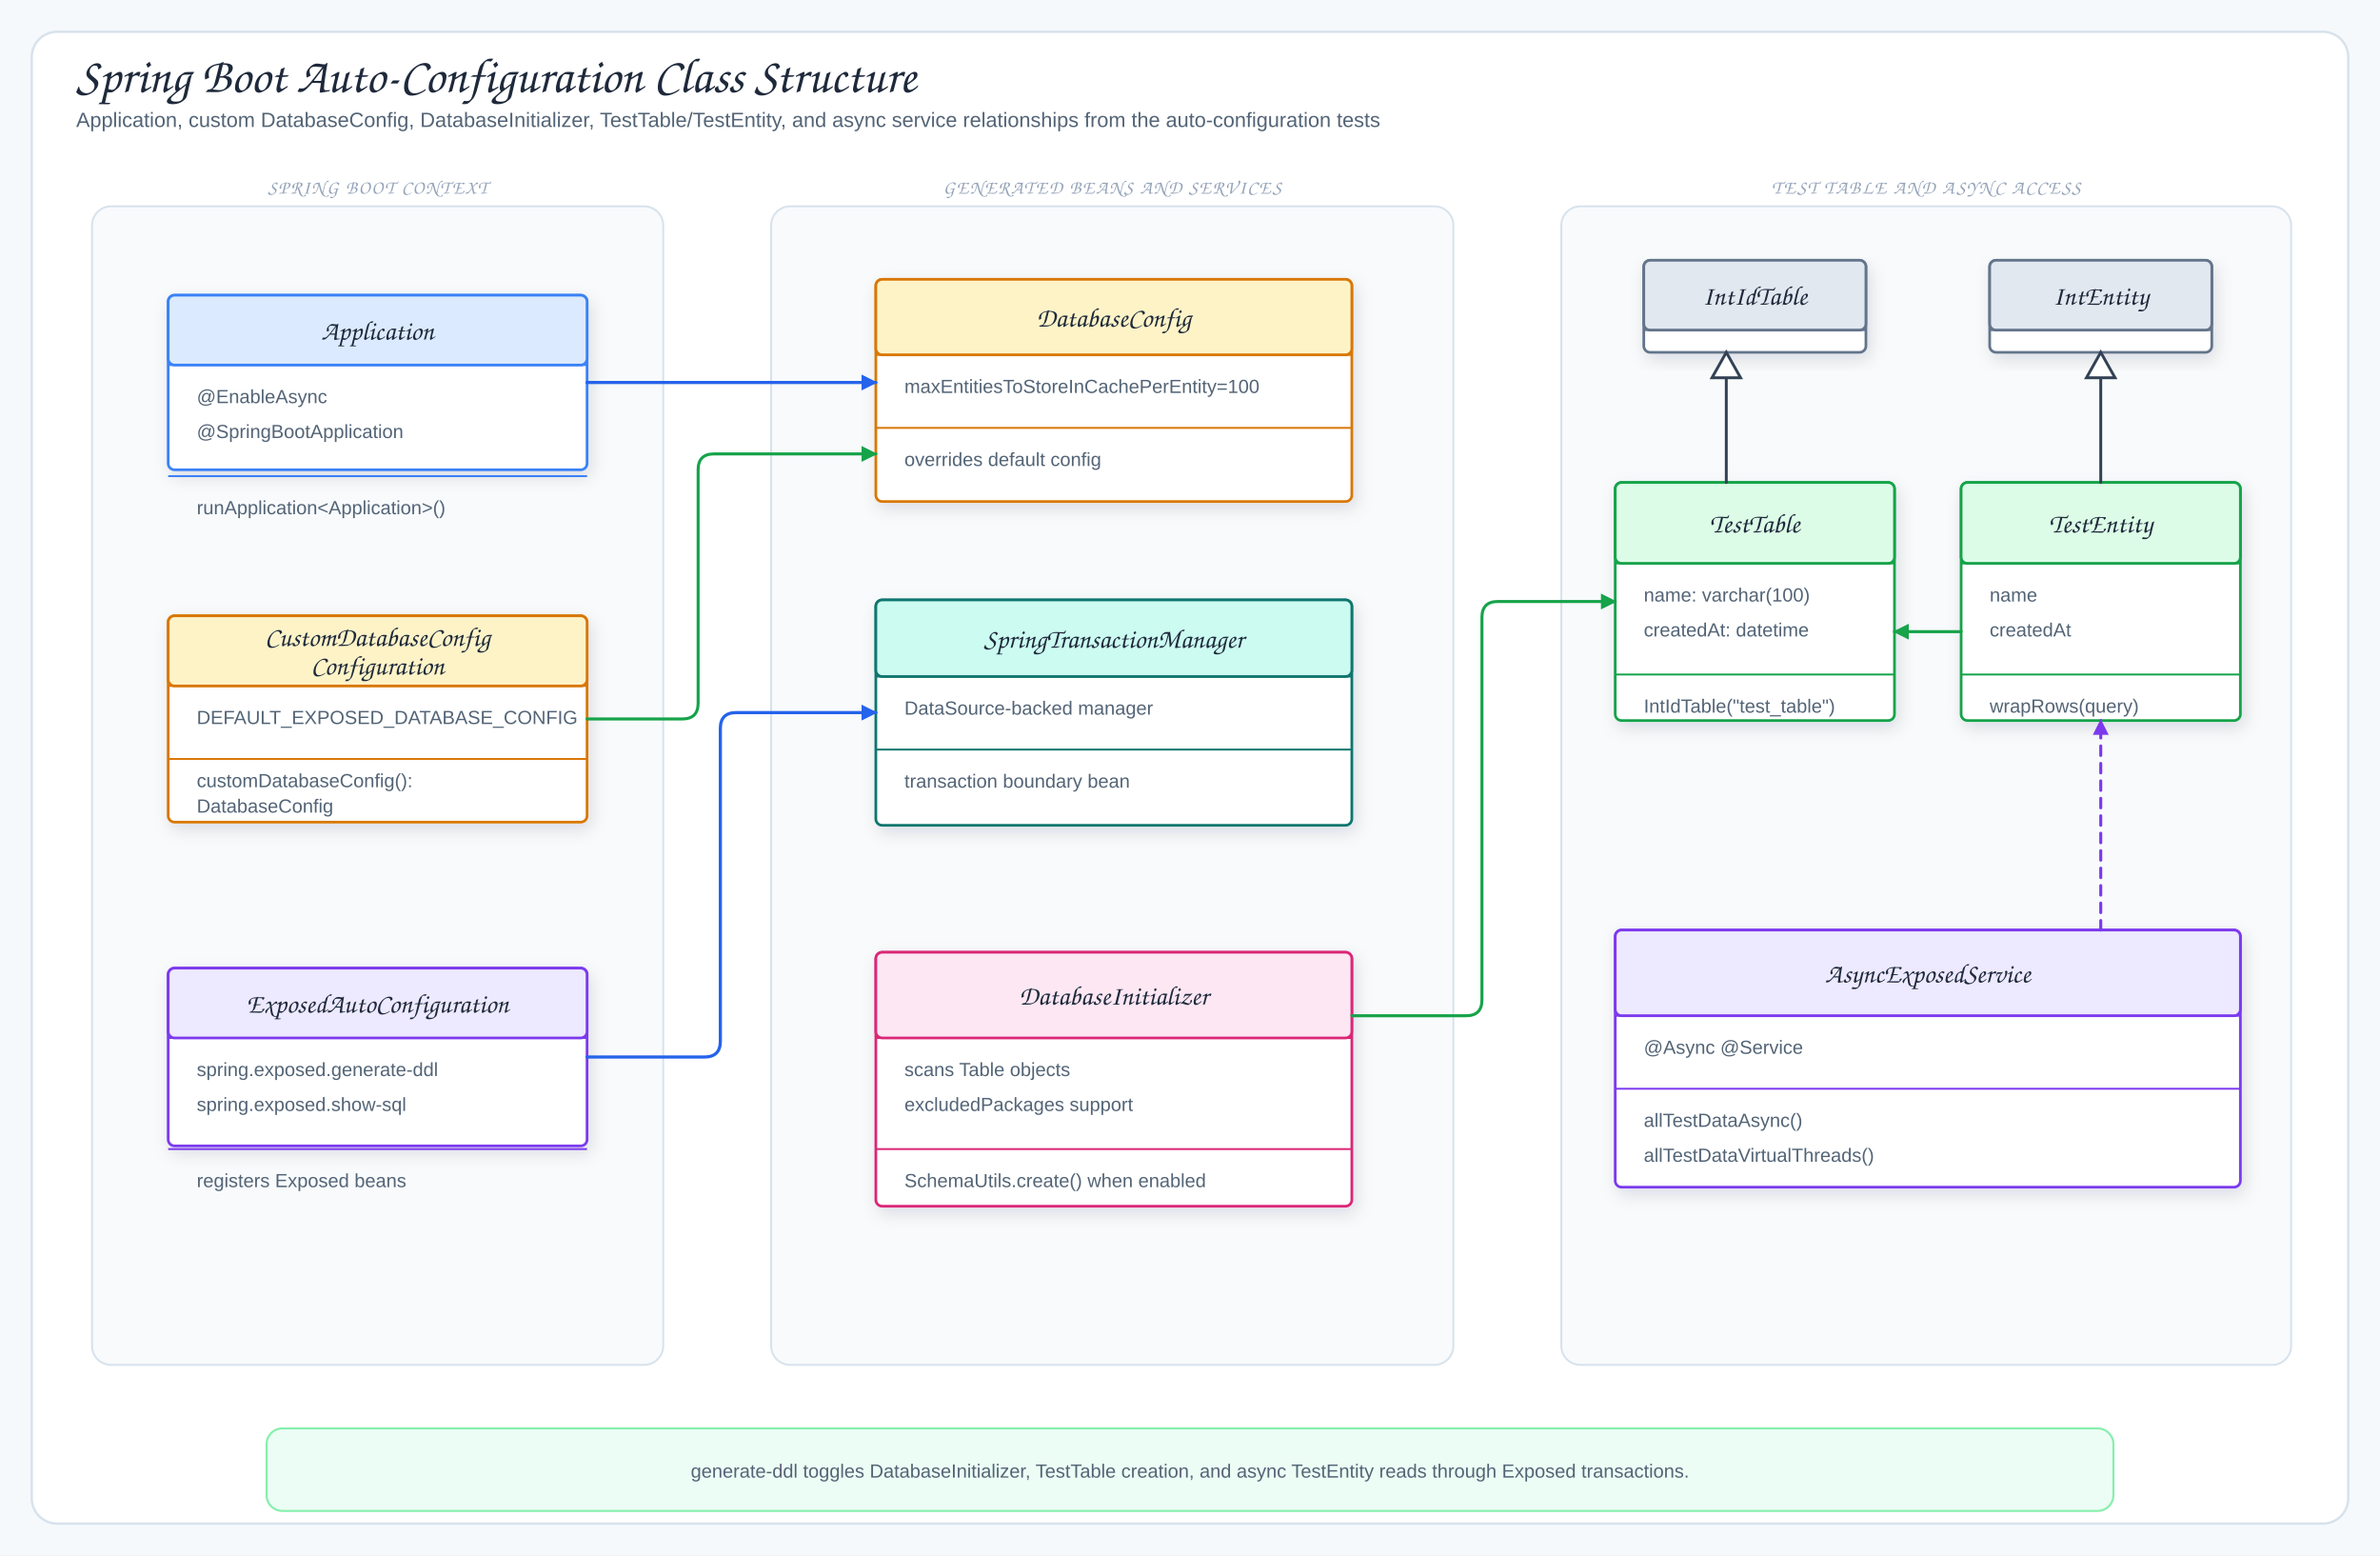
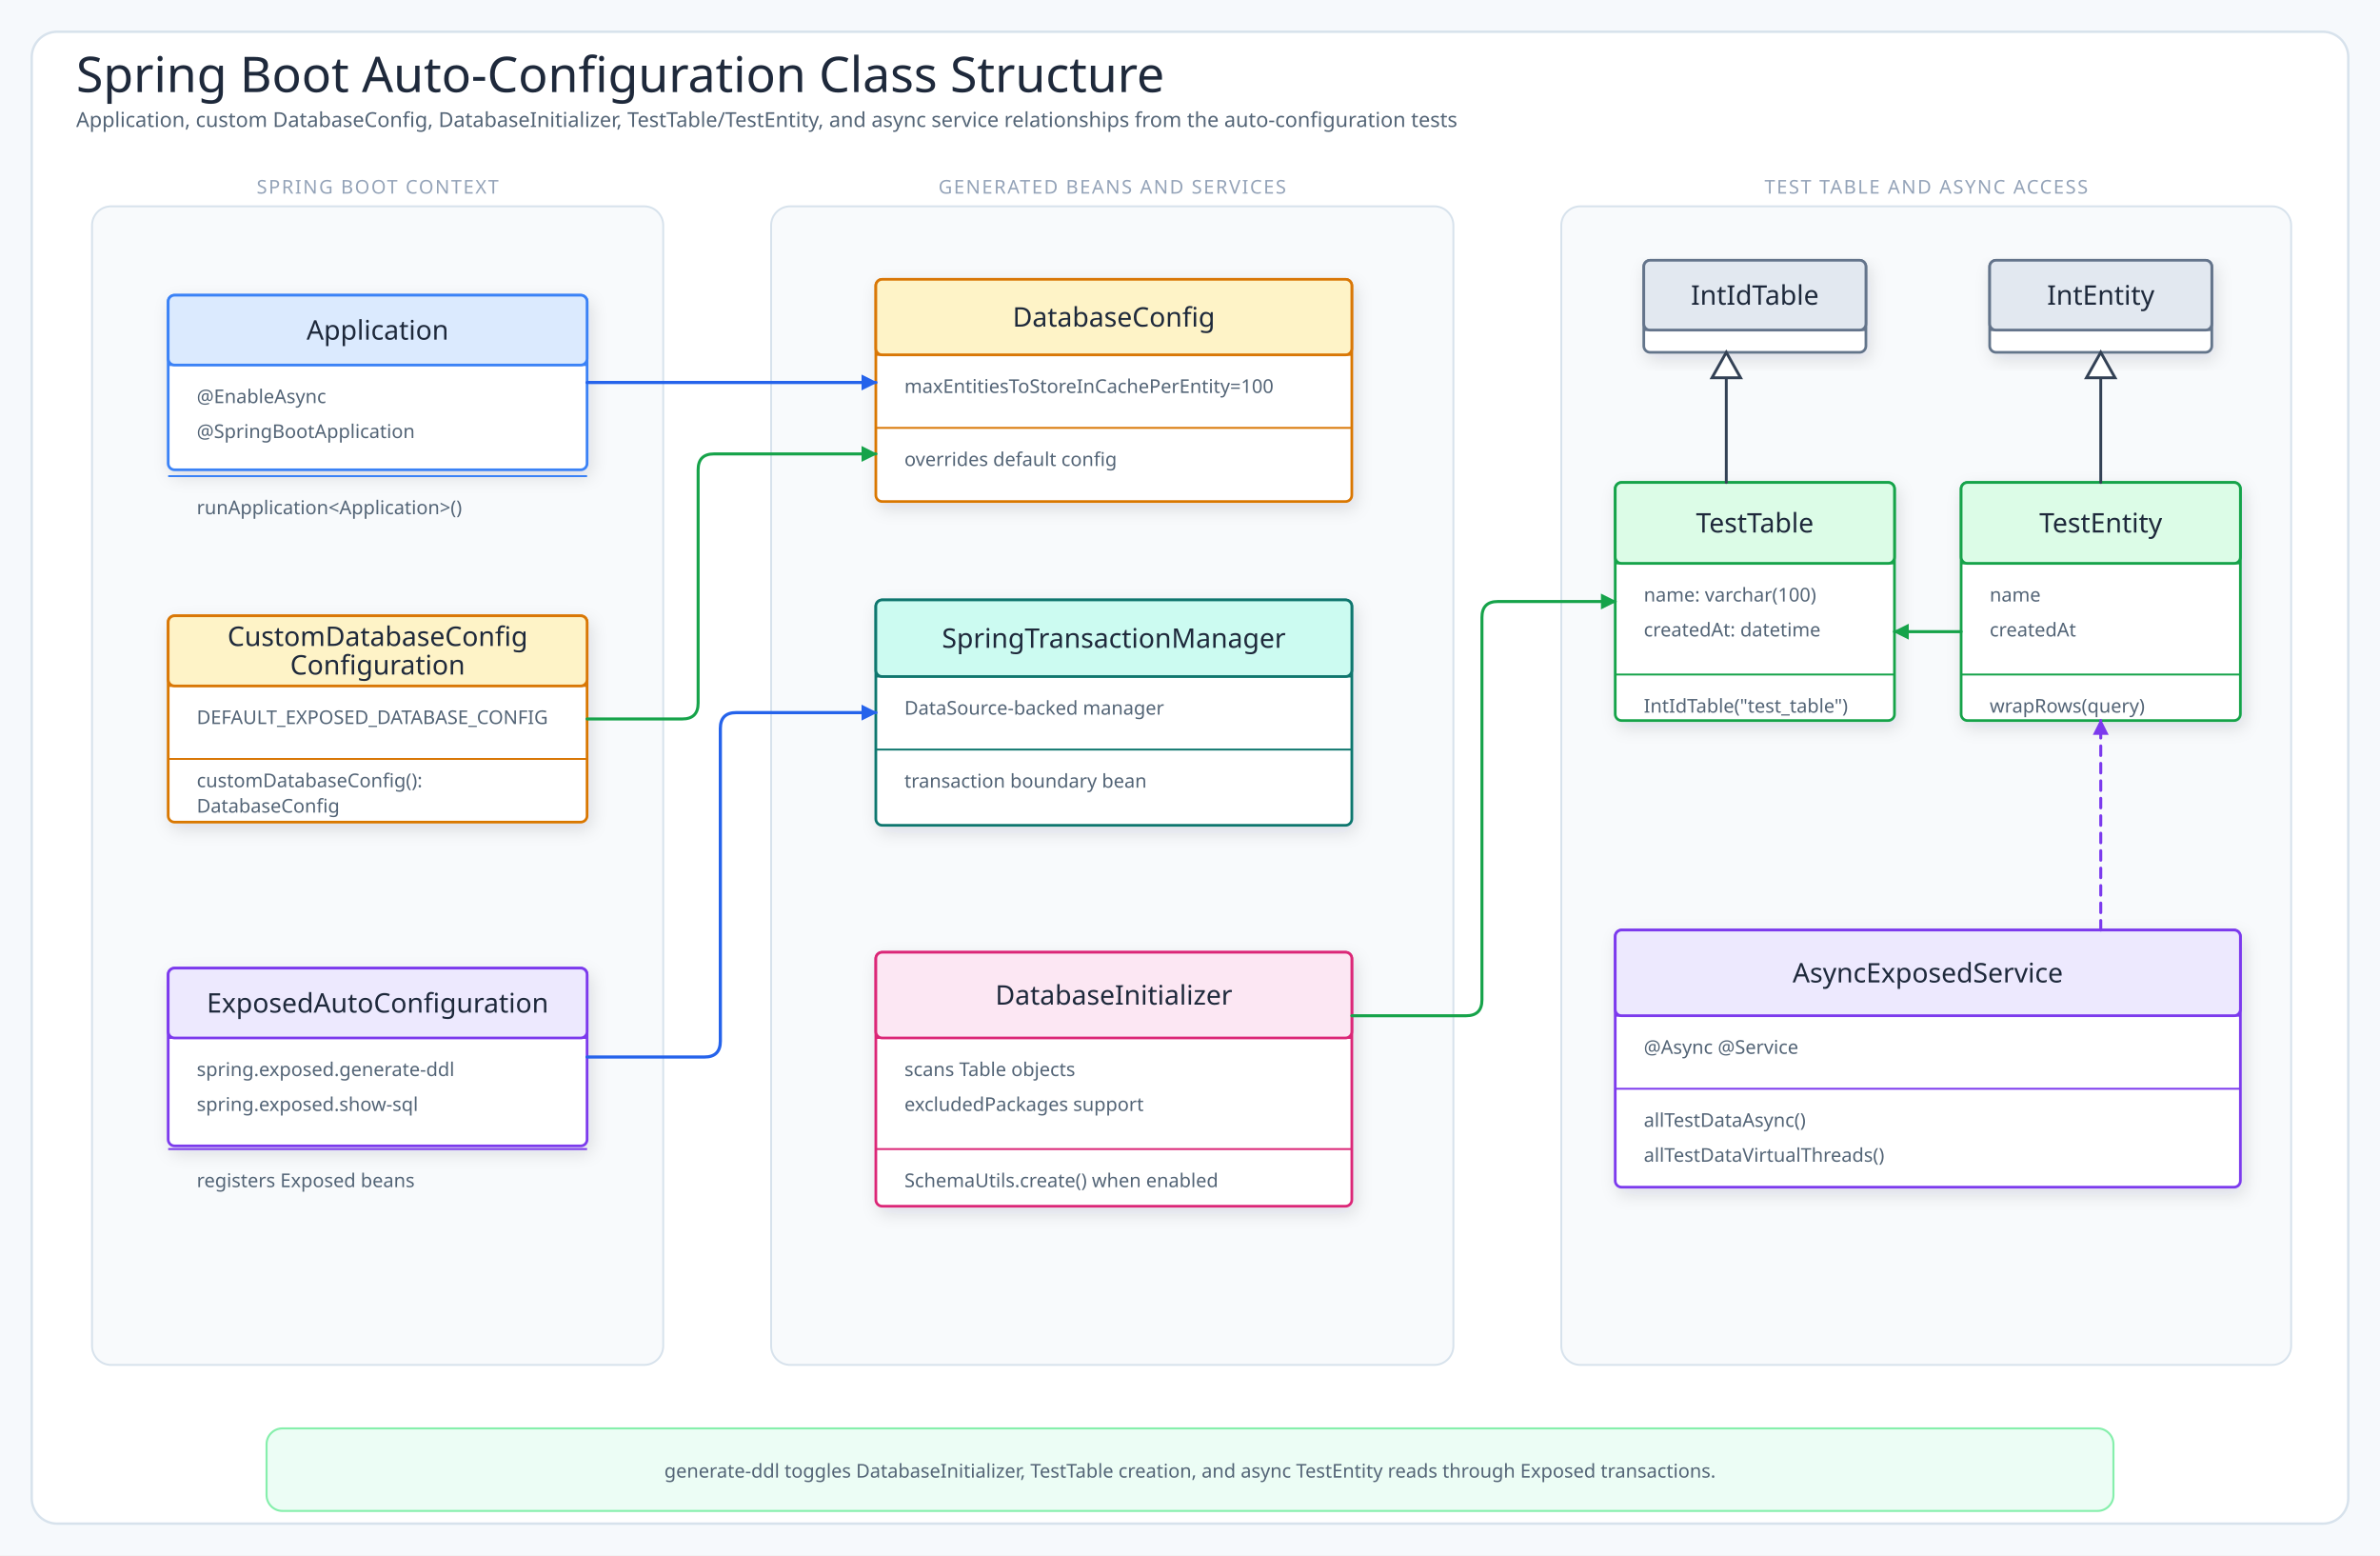
<svg xmlns="http://www.w3.org/2000/svg" viewBox="0 0 1500 980" width="1500" height="980" role="img" aria-label="Spring Boot Auto-Configuration Class Structure">
  <defs>
    <filter id="shadow" x="-10%" y="-10%" width="120%" height="130%">
      <feDropShadow dx="2" dy="4" stdDeviation="5" flood-color="#1f2937" flood-opacity="0.12" />
    </filter>
    <marker id="arrowBlue" markerUnits="userSpaceOnUse" markerWidth="10" markerHeight="10" viewBox="0 0 10 10" refX="9" refY="5" orient="auto">
      <path d="M 0 0 L 10 5 L 0 10 Z" fill="#2563eb" stroke="#2563eb" stroke-dasharray="none" style="stroke-dasharray:none!important" stroke-width="0" />
    </marker>
    <marker id="arrowGreen" markerUnits="userSpaceOnUse" markerWidth="10" markerHeight="10" viewBox="0 0 10 10" refX="9" refY="5" orient="auto">
      <path d="M 0 0 L 10 5 L 0 10 Z" fill="#16a34a" stroke="#16a34a" stroke-dasharray="none" style="stroke-dasharray:none!important" stroke-width="0" />
    </marker>
    <marker id="arrowOrange" markerUnits="userSpaceOnUse" markerWidth="10" markerHeight="10" viewBox="0 0 10 10" refX="9" refY="5" orient="auto">
      <path d="M 0 0 L 10 5 L 0 10 Z" fill="#ea580c" stroke="#ea580c" stroke-dasharray="none" style="stroke-dasharray:none!important" stroke-width="0" />
    </marker>
    <marker id="arrowPurple" markerUnits="userSpaceOnUse" markerWidth="10" markerHeight="10" viewBox="0 0 10 10" refX="9" refY="5" orient="auto">
      <path d="M 0 0 L 10 5 L 0 10 Z" fill="#7c3aed" stroke="#7c3aed" stroke-dasharray="none" style="stroke-dasharray:none!important" stroke-width="0" />
    </marker>
    <marker id="arrowGray" markerUnits="userSpaceOnUse" markerWidth="10" markerHeight="10" viewBox="0 0 10 10" refX="9" refY="5" orient="auto">
      <path d="M0 0 L10 5 L0 10 Z" fill="#64748b" stroke="#64748b" stroke-dasharray="none" style="stroke-dasharray:none" />
    </marker>
    <style>
.canvas{fill:#f6f9fc}.frame{fill:#fff;stroke:#d7e2ec;stroke-width:1.5}
- .title{font-family:"Architects Daughter","Comic Sans MS",cursive;font-size:31px;fill:#1e293b}
- .subtitle,.detail{font-family:"Comic Mono","Comic Sans MS","Comic Sans","Comic Neue",Arial,sans-serif;fill:#536476}
- .subtitle{font-size:13px}.detail{font-size:12px}.tiny{font-family:"Comic Mono","Comic Sans MS","Comic Sans","Comic Neue",Arial,sans-serif;font-size:10px;fill:#64748b}
- .label{font-family:"Architects Daughter","Comic Sans MS",cursive;font-size:16px;fill:#1e293b}
- .className{font-family:"Architects Daughter","Comic Sans MS",cursive;font-size:17px;fill:#1e293b}
- .panelTitle{font-family:"Architects Daughter","Comic Sans MS",cursive;font-size:12px;letter-spacing:.08em;fill:#94a3b8}
+ .title{font-family:"Architects Daughter";font-size:31px;fill:#1e293b}
+ .subtitle,.detail{font-family:"Comic Mono";fill:#536476}
+ .subtitle{font-size:13px}.detail{font-size:12px}.tiny{font-family:"Comic Mono";font-size:10px;fill:#64748b}
+ .label{font-family:"Architects Daughter";font-size:16px;fill:#1e293b}
+ .className{font-family:"Architects Daughter";font-size:17px;fill:#1e293b}
+ .panelTitle{font-family:"Architects Daughter";font-size:12px;letter-spacing:.08em;fill:#94a3b8}
.card,.uml{stroke-width:1.7;filter:url(#shadow)}.panel{fill:#f8fafc;stroke:#d7e2ec;stroke-width:1.2}
.arrow{fill:none;stroke:#2563eb;stroke-width:2;stroke-linecap:round;stroke-linejoin:round;marker-end:url(#arrowBlue)}
.mapLine{fill:none;stroke:#16a34a;stroke-width:1.9;stroke-linecap:round;stroke-linejoin:round;marker-end:url(#arrowGreen)}
.dbUse{fill:none;stroke:#ea580c;stroke-width:2;stroke-linecap:round;stroke-linejoin:round;marker-end:url(#arrowOrange)}
.runtimeUse{fill:none;stroke:#7c3aed;stroke-width:1.9;stroke-dasharray:6 5;stroke-linecap:round;stroke-linejoin:round;marker-end:url(#arrowPurple)}
.returnLine{fill:none;stroke:#64748b;stroke-width:1.7;stroke-dasharray:7 5;stroke-linecap:round;stroke-linejoin:round;marker-end:url(#arrowGray)}
.inherit{fill:none;stroke:#334155;stroke-width:1.8;stroke-linecap:round;stroke-linejoin:round}
.lifeline{stroke:#cbd5e1;stroke-width:1.4;stroke-dasharray:5 6}
</style>
  </defs>
  <rect width="1500" height="980" class="canvas" />
  <rect x="20" y="20" width="1460" height="940" rx="16" class="frame" />
  <text x="48" y="58" class="title">Spring Boot Auto-Configuration Class Structure</text>
  <text x="48" y="80" class="subtitle">Application, custom DatabaseConfig, DatabaseInitializer, TestTable/TestEntity, and async service relationships from the auto-configuration tests</text>
  <rect x="58" y="130" width="360" height="730" rx="12" class="panel" />
  <text x="238" y="122" class="panelTitle" text-anchor="middle">SPRING BOOT CONTEXT</text>
  <rect x="106" y="186" width="264" height="110" rx="4" fill="#fff" stroke="#3b82f6" class="uml card" />
  <rect x="106" y="186" width="264" height="44" rx="4" fill="#dbeafe" stroke="#3b82f6" stroke-width="1.7" />
  <line x1="106" y1="230" x2="370" y2="230" stroke="#3b82f6" stroke-width="1.2" />
  <text x="238" y="214" class="className" text-anchor="middle">Application</text>
  <text x="124" y="254" class="detail">@EnableAsync</text>
  <text x="124" y="276" class="detail">@SpringBootApplication</text>
  <line x1="106" y1="300" x2="370" y2="300" stroke="#3b82f6" stroke-width="1.2" />
  <text x="124" y="324" class="detail">runApplication&lt;Application&gt;()</text>
  <rect x="106" y="388" width="264" height="130" rx="4" fill="#fff" stroke="#d97706" class="uml card" />
  <rect x="106" y="388" width="264" height="44.2" rx="4" fill="#fef3c7" stroke="#d97706" stroke-width="1.7" />
  <line x1="106" y1="432.2" x2="370" y2="432.2" stroke="#d97706" stroke-width="1.2" />
  <text x="238" y="407" class="className" text-anchor="middle">CustomDatabaseConfig</text>
  <text x="238" y="425" class="className" text-anchor="middle">Configuration</text>
  <text x="124" y="456.2" class="detail">DEFAULT_EXPOSED_DATABASE_CONFIG</text>
  <line x1="106" y1="478.2" x2="370" y2="478.2" stroke="#d97706" stroke-width="1.2" />
  <text x="124" y="496" class="detail">customDatabaseConfig():</text>
  <text x="124" y="512" class="detail">DatabaseConfig</text>
  <rect x="106" y="610" width="264" height="112" rx="4" fill="#fff" stroke="#7c3aed" class="uml card" />
  <rect x="106" y="610" width="264" height="44" rx="4" fill="#ede9fe" stroke="#7c3aed" stroke-width="1.7" />
  <line x1="106" y1="654" x2="370" y2="654" stroke="#7c3aed" stroke-width="1.2" />
  <text x="238" y="638" class="className" text-anchor="middle">ExposedAutoConfiguration</text>
  <text x="124" y="678" class="detail">spring.exposed.generate-ddl</text>
  <text x="124" y="700" class="detail">spring.exposed.show-sql</text>
  <line x1="106" y1="724" x2="370" y2="724" stroke="#7c3aed" stroke-width="1.2" />
  <text x="124" y="748" class="detail">registers Exposed beans</text>
  <rect x="486" y="130" width="430" height="730" rx="12" class="panel" />
  <text x="701" y="122" class="panelTitle" text-anchor="middle">GENERATED BEANS AND SERVICES</text>
  <rect x="552" y="176" width="300" height="140" rx="4" fill="#fff" stroke="#d97706" class="uml card" />
  <rect x="552" y="176" width="300" height="47.6" rx="4" fill="#fef3c7" stroke="#d97706" stroke-width="1.7" />
  <line x1="552" y1="223.6" x2="852" y2="223.6" stroke="#d97706" stroke-width="1.2" />
  <text x="702" y="205.8" class="className" text-anchor="middle">DatabaseConfig</text>
  <text x="570" y="247.6" class="detail">maxEntitiesToStoreInCachePerEntity=100</text>
  <line x1="552" y1="269.6" x2="852" y2="269.6" stroke="#d97706" stroke-width="1.2" />
  <text x="570" y="293.6" class="detail">overrides default config</text>
  <rect x="552" y="378" width="300" height="142" rx="4" fill="#fff" stroke="#0f766e" class="uml card" />
  <rect x="552" y="378" width="300" height="48.28" rx="4" fill="#ccfbf1" stroke="#0f766e" stroke-width="1.7" />
  <line x1="552" y1="426.28" x2="852" y2="426.28" stroke="#0f766e" stroke-width="1.2" />
  <text x="702" y="408.14" class="className" text-anchor="middle">SpringTransactionManager</text>
  <text x="570" y="450.28" class="detail">DataSource-backed manager</text>
  <line x1="552" y1="472.28" x2="852" y2="472.28" stroke="#0f766e" stroke-width="1.2" />
  <text x="570" y="496.28" class="detail">transaction boundary bean</text>
  <rect x="552" y="600" width="300" height="160" rx="4" fill="#fff" stroke="#db2777" class="uml card" />
  <rect x="552" y="600" width="300" height="54" rx="4" fill="#fce7f3" stroke="#db2777" stroke-width="1.7" />
  <line x1="552" y1="654" x2="852" y2="654" stroke="#db2777" stroke-width="1.2" />
  <text x="702" y="633" class="className" text-anchor="middle">DatabaseInitializer</text>
  <text x="570" y="678" class="detail">scans Table objects</text>
  <text x="570" y="700" class="detail">excludedPackages support</text>
  <line x1="552" y1="724" x2="852" y2="724" stroke="#db2777" stroke-width="1.2" />
  <text x="570" y="748" class="detail">SchemaUtils.create() when enabled</text>
  <rect x="984" y="130" width="460" height="730" rx="12" class="panel" />
  <text x="1214" y="122" class="panelTitle" text-anchor="middle">TEST TABLE AND ASYNC ACCESS</text>
  <rect x="1036" y="164" width="140" height="58" rx="4" fill="#fff" stroke="#64748b" class="uml card" />
  <rect x="1036" y="164" width="140" height="44" rx="4" fill="#e2e8f0" stroke="#64748b" stroke-width="1.7" />
  <line x1="1036" y1="208" x2="1176" y2="208" stroke="#64748b" stroke-width="1.2" />
  <text x="1106" y="192" class="className" text-anchor="middle">IntIdTable</text>
  <rect x="1254" y="164" width="140" height="58" rx="4" fill="#fff" stroke="#64748b" class="uml card" />
  <rect x="1254" y="164" width="140" height="44" rx="4" fill="#e2e8f0" stroke="#64748b" stroke-width="1.7" />
  <line x1="1254" y1="208" x2="1394" y2="208" stroke="#64748b" stroke-width="1.2" />
  <text x="1324" y="192" class="className" text-anchor="middle">IntEntity</text>
  <rect x="1018" y="304" width="176" height="150" rx="4" fill="#fff" stroke="#16a34a" class="uml card" />
  <rect x="1018" y="304" width="176" height="51" rx="4" fill="#dcfce7" stroke="#16a34a" stroke-width="1.7" />
  <line x1="1018" y1="355" x2="1194" y2="355" stroke="#16a34a" stroke-width="1.2" />
  <text x="1106" y="335.5" class="className" text-anchor="middle">TestTable</text>
  <text x="1036" y="379" class="detail">name: varchar(100)</text>
  <text x="1036" y="401" class="detail">createdAt: datetime</text>
  <line x1="1018" y1="425" x2="1194" y2="425" stroke="#16a34a" stroke-width="1.2" />
  <text x="1036" y="449" class="detail">IntIdTable("test_table")</text>
  <rect x="1236" y="304" width="176" height="150" rx="4" fill="#fff" stroke="#16a34a" class="uml card" />
  <rect x="1236" y="304" width="176" height="51" rx="4" fill="#dcfce7" stroke="#16a34a" stroke-width="1.7" />
  <line x1="1236" y1="355" x2="1412" y2="355" stroke="#16a34a" stroke-width="1.2" />
  <text x="1324" y="335.5" class="className" text-anchor="middle">TestEntity</text>
  <text x="1254" y="379" class="detail">name</text>
  <text x="1254" y="401" class="detail">createdAt</text>
  <line x1="1236" y1="425" x2="1412" y2="425" stroke="#16a34a" stroke-width="1.2" />
  <text x="1254" y="449" class="detail">wrapRows(query)</text>
  <rect x="1018" y="586" width="394" height="162" rx="4" fill="#fff" stroke="#7c3aed" class="uml card" />
  <rect x="1018" y="586" width="394" height="54" rx="4" fill="#ede9fe" stroke="#7c3aed" stroke-width="1.7" />
  <line x1="1018" y1="640" x2="1412" y2="640" stroke="#7c3aed" stroke-width="1.2" />
  <text x="1215" y="619" class="className" text-anchor="middle">AsyncExposedService</text>
  <text x="1036" y="664" class="detail">@Async @Service</text>
  <line x1="1018" y1="686" x2="1412" y2="686" stroke="#7c3aed" stroke-width="1.2" />
  <text x="1036" y="710" class="detail">allTestDataAsync()</text>
  <text x="1036" y="732" class="detail">allTestDataVirtualThreads()</text>
  <path d="M1088,304 L1088,238" class="inherit" />
  <path d="M1088,222 L1079,238 L1097,238 Z" fill="#fff" stroke="#334155" stroke-width="1.8" stroke-dasharray="none" style="stroke-dasharray:none" />
  <path d="M1324,304 L1324,238" class="inherit" />
  <path d="M1324,222 L1315,238 L1333,238 Z" fill="#fff" stroke="#334155" stroke-width="1.8" stroke-dasharray="none" style="stroke-dasharray:none" />
  <path data-connector="application-to-database-config" d="M370,241 H552" class="arrow" />
  <path data-connector="custom-config-to-database-config" d="M370,453 H430 Q440,453 440,443 V296 Q440,286 450,286 H552" class="mapLine" />
  <path data-connector="auto-config-to-transaction-manager" d="M370,666 H444 Q454,666 454,656 V459 Q454,449 464,449 H552" class="arrow" />
  <path data-connector="initializer-to-test-table" d="M852,640 H924 Q934,640 934,630 V389 Q934,379 944,379 H1018" class="mapLine" />
  <path data-connector="entity-to-table" d="M1236,398 H1194" class="mapLine" />
  <path data-connector="async-service-to-entity" d="M1324,586 V454" class="runtimeUse" />
  <rect x="168" y="900" width="1164" height="52" rx="10" fill="#ecfdf5" stroke="#86efac" stroke-width="1.3" />
  <text x="750" y="931" class="detail" text-anchor="middle">generate-ddl toggles DatabaseInitializer, TestTable creation, and async TestEntity reads through Exposed transactions.</text>
</svg>
